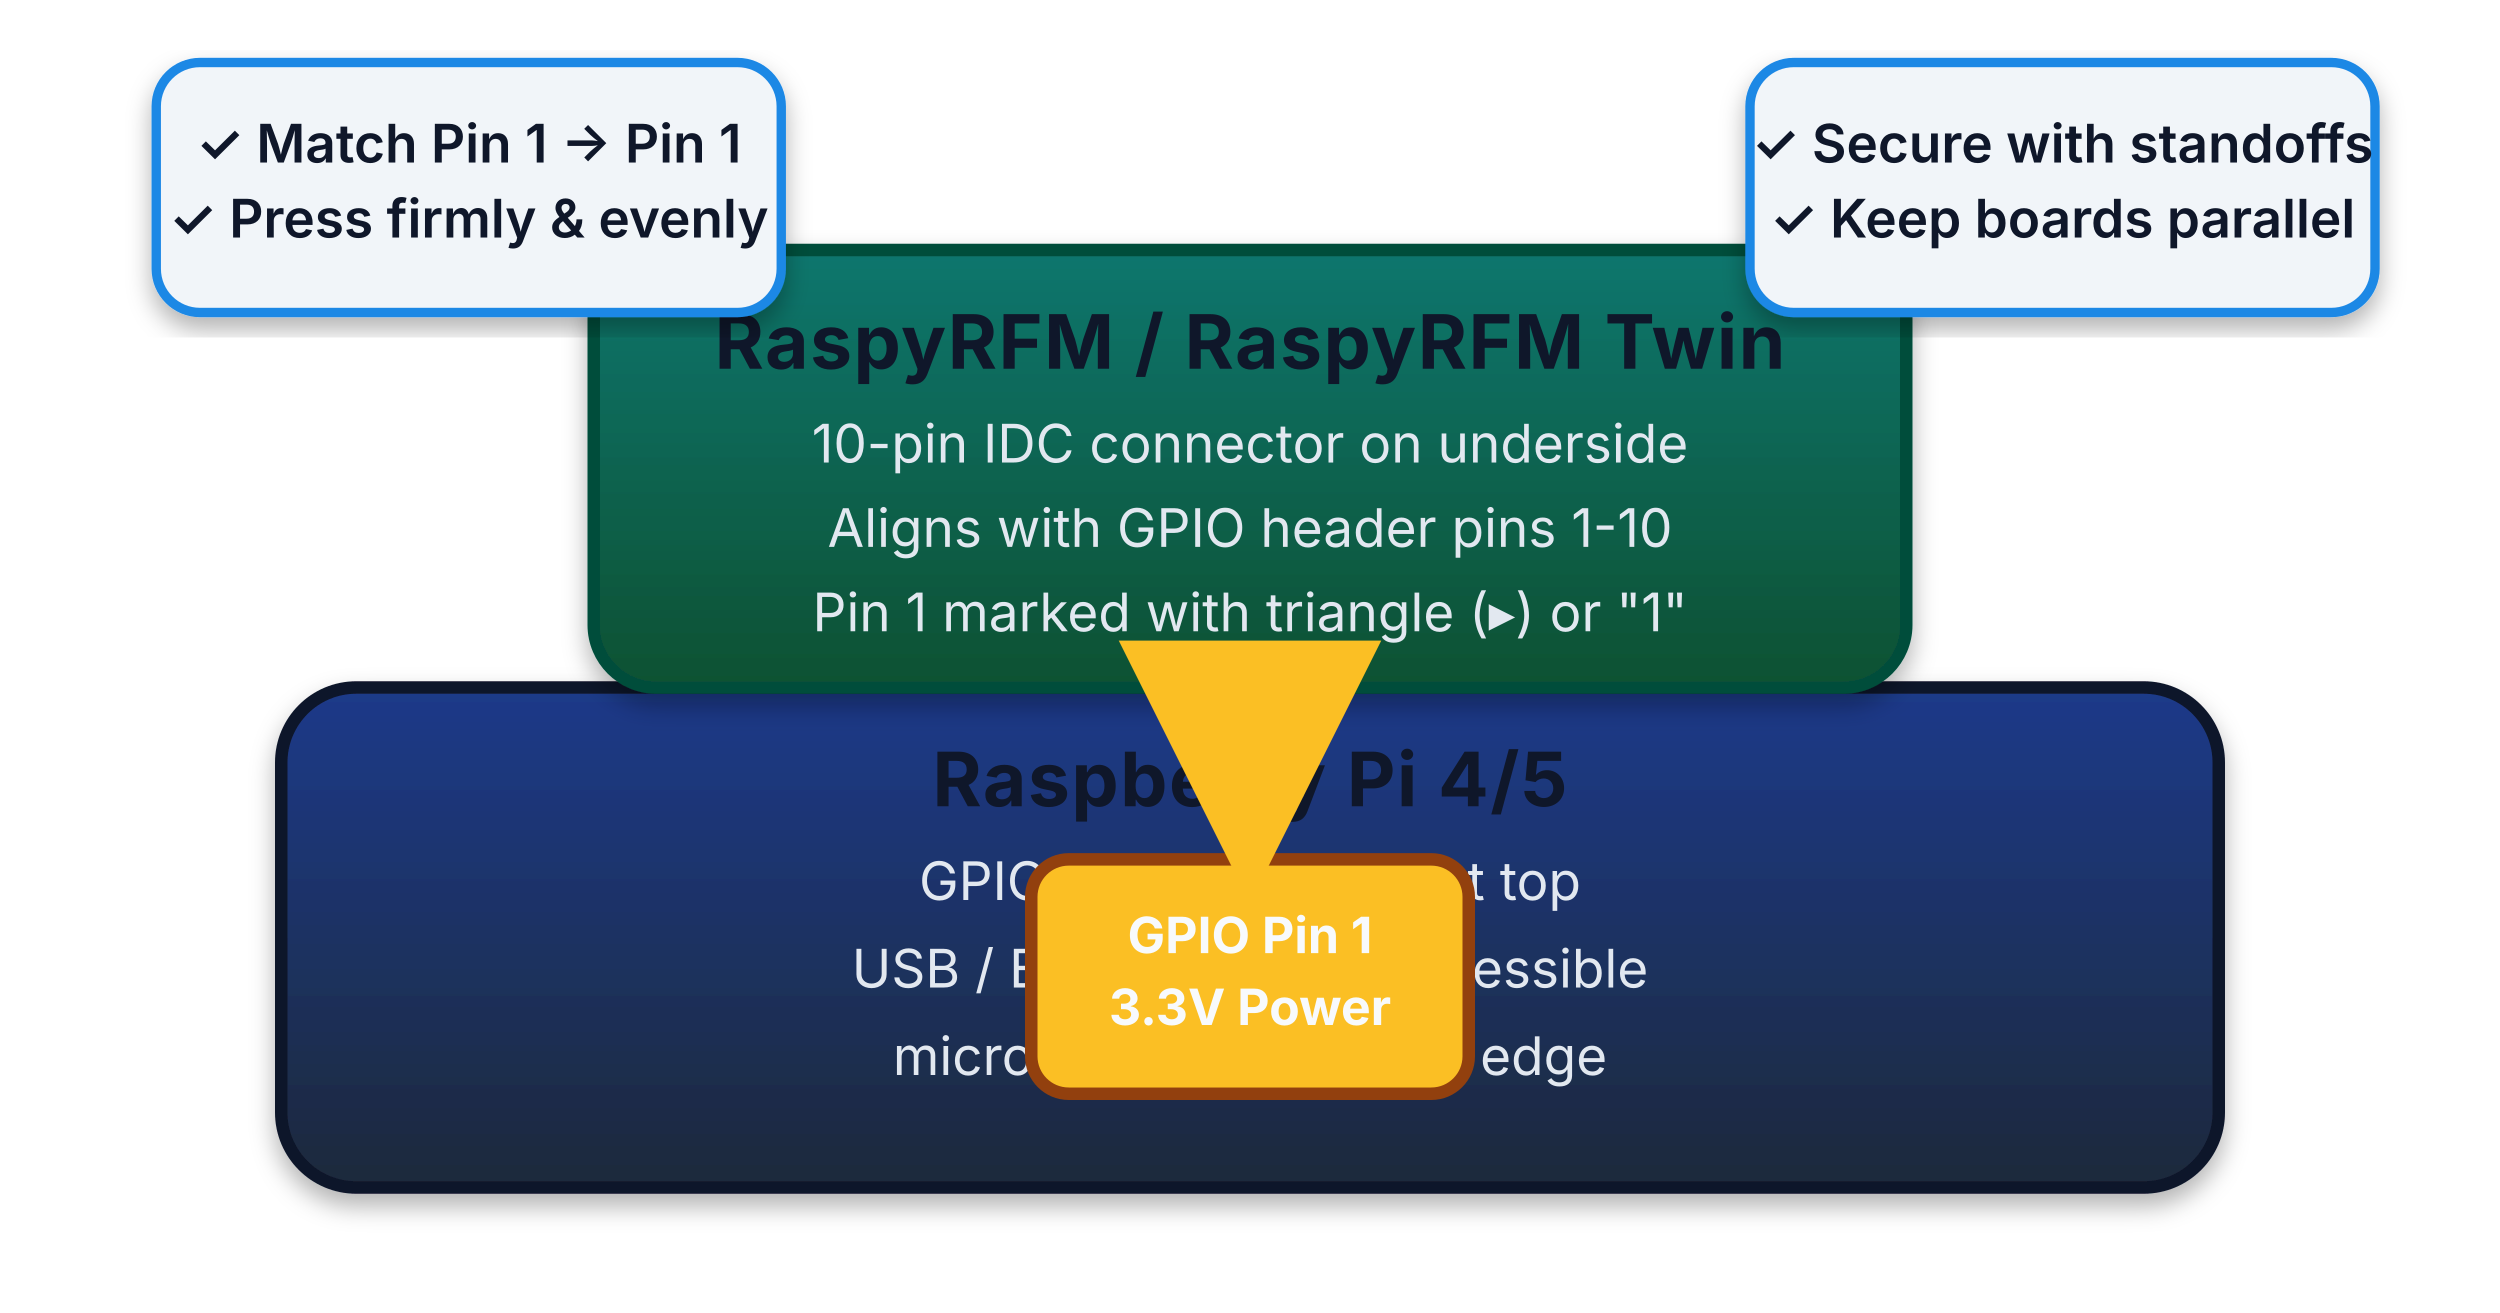
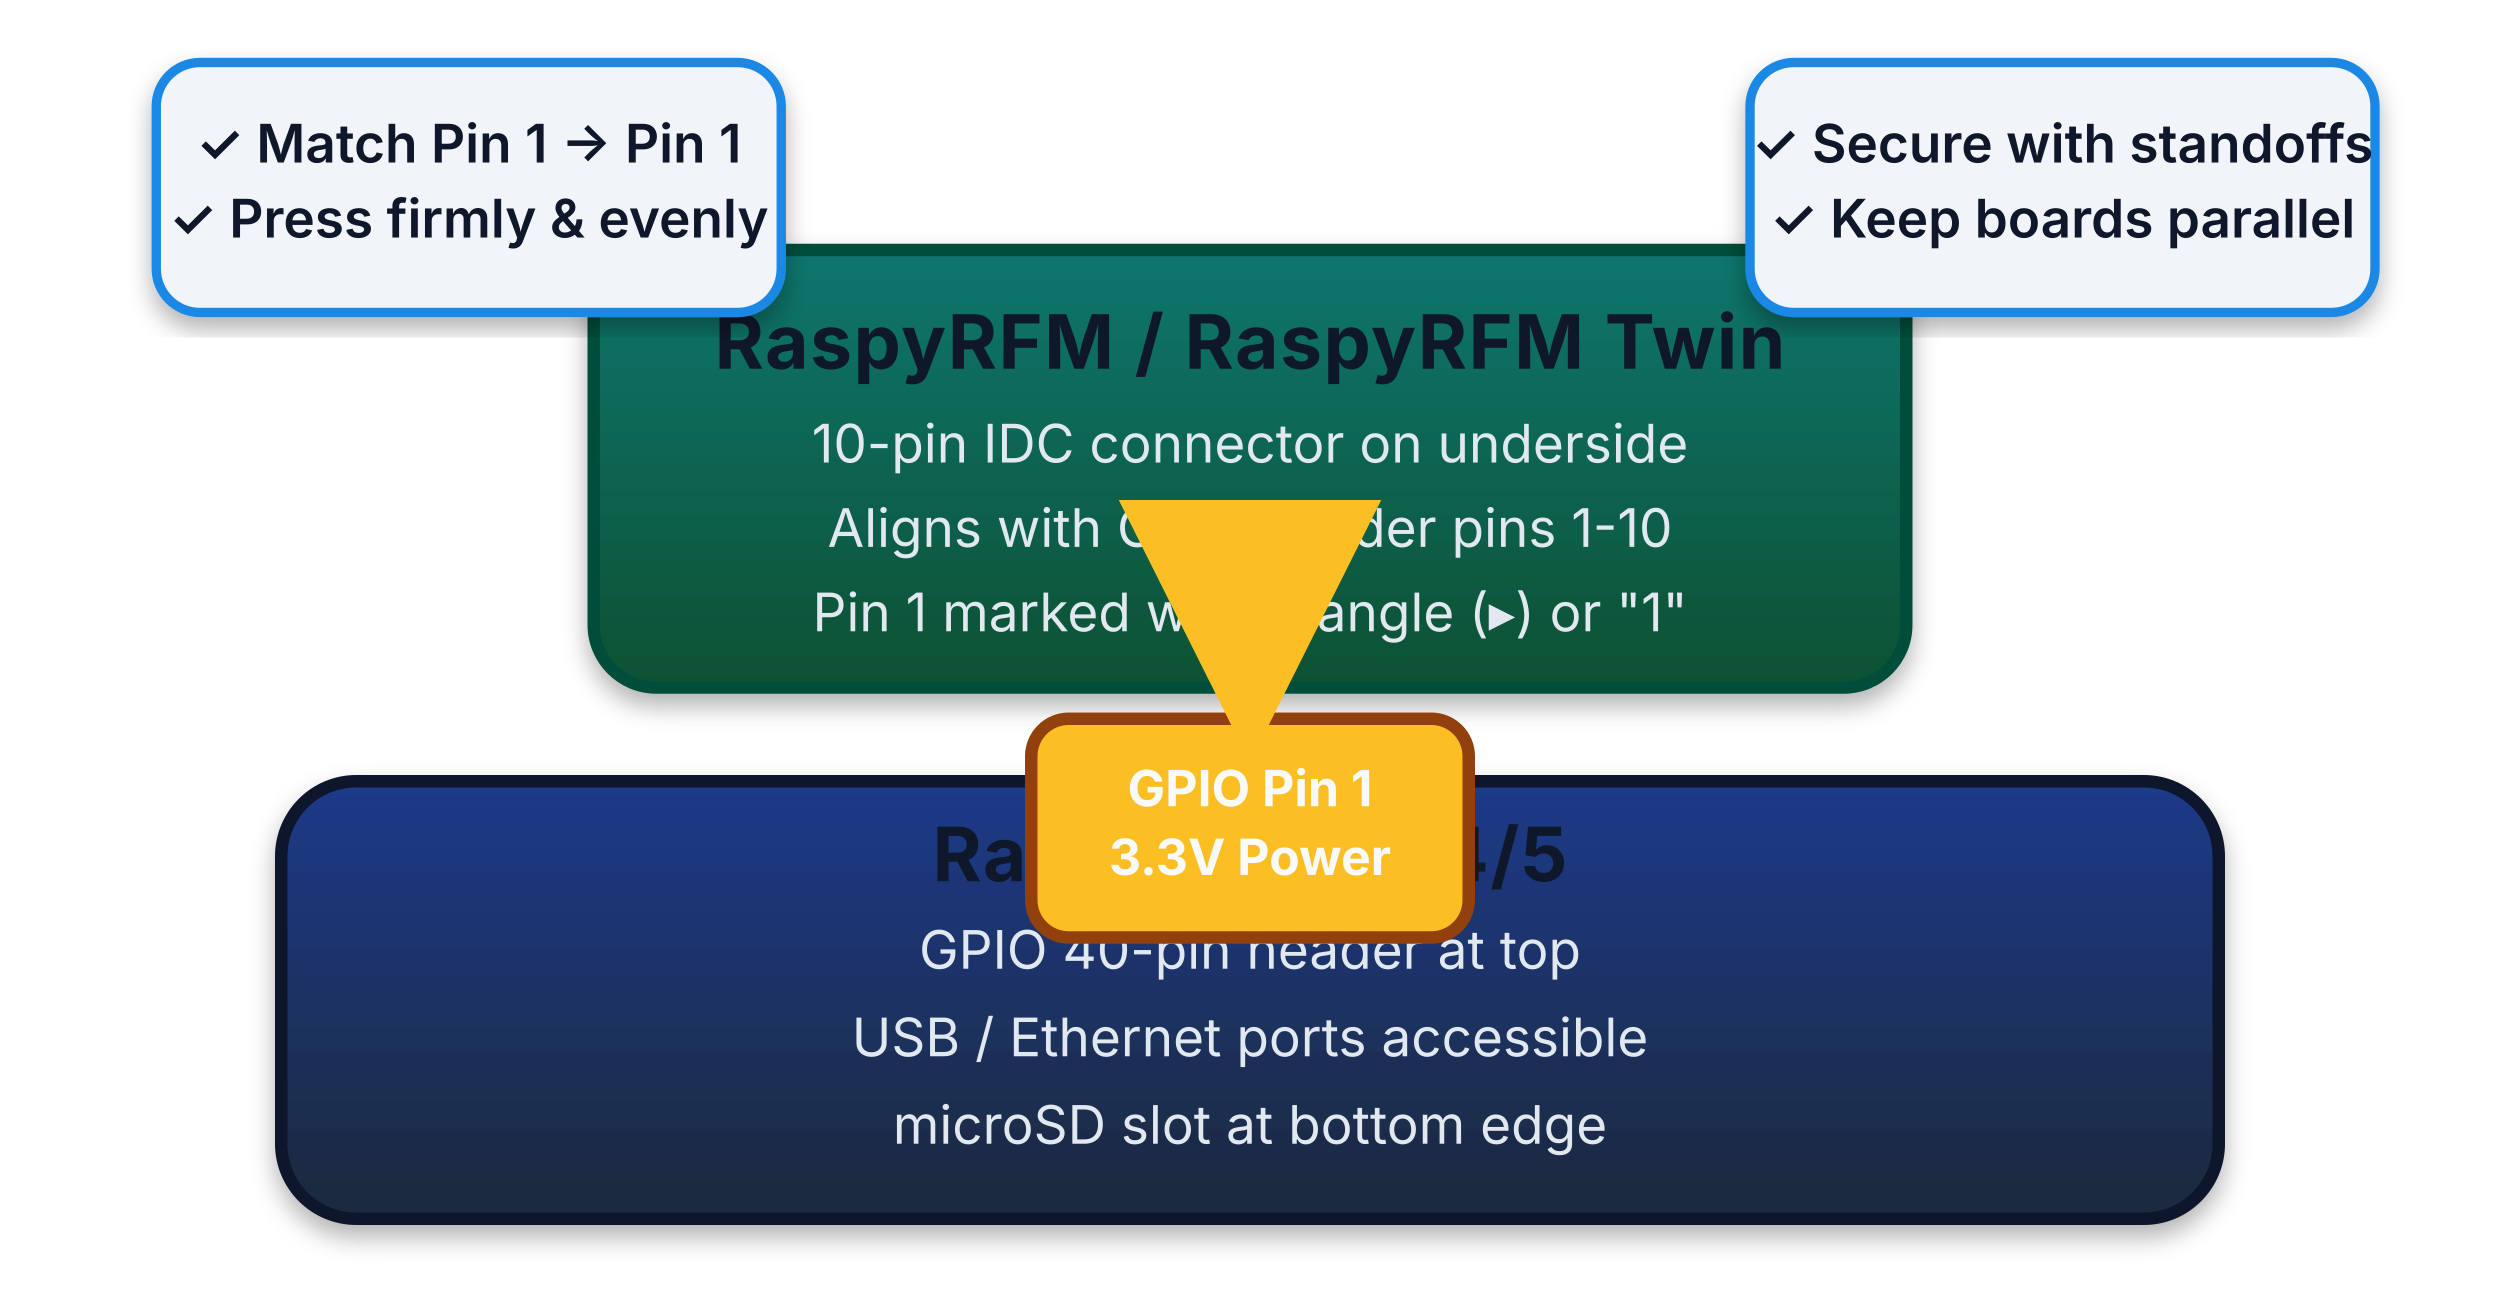
<svg xmlns="http://www.w3.org/2000/svg" viewBox="0 0 800 420" role="img" aria-labelledby="title desc">
  <defs>
    <linearGradient id="piBody" x1="0" y1="0" x2="0" y2="1">
      <stop offset="0%" stop-color="#1e3a8a" />
      <stop offset="100%" stop-color="#1e293b" />
    </linearGradient>
    <linearGradient id="moduleBody" x1="0" y1="0" x2="0" y2="1">
      <stop offset="0%" stop-color="#0f766e" />
      <stop offset="100%" stop-color="#0f5132" />
    </linearGradient>
    <style>
      text { font-family: 'Inter', -apple-system, BlinkMacSystemFont, 'Segoe UI', Roboto, sans-serif; fill: #0f172a; }
      .caption { font-size: 24px; font-weight: 700; letter-spacing: 0.02em; }
      .label { font-size: 17px; fill: #e2e8f0; }
      .callout { font-size: 17px; fill: #0f172a; font-weight: 600; }
      .pinlabel { font-size: 16px; fill: #f8fafc; font-weight: 700; }
    </style>
    <filter id="shadow">
      <feGaussianBlur in="SourceAlpha" stdDeviation="4" />
      <feOffset dx="0" dy="4" result="offsetblur" />
      <feComponentTransfer>
        <feFuncA type="linear" slope="0.3" />
      </feComponentTransfer>
      <feMerge>
        <feMergeNode />
        <feMergeNode in="SourceGraphic" />
      </feMerge>
    </filter>
    <marker id="arrow" viewBox="0 0 12 12" refX="10" refY="6" markerUnits="strokeWidth" markerWidth="12" markerHeight="12" orient="auto">
      <path d="M0 0 L12 6 L0 12 z" fill="#fbbf24" />
    </marker>
  </defs>
-   <rect x="90" y="220" width="620" height="160" rx="24" fill="url(#piBody)" stroke="#0f172a" stroke-width="4" filter="url(#shadow)" />
-   <text x="400" y="258" text-anchor="middle" class="caption" fill="#dbeafe">Raspberry Pi 4/5</text>
-   <text x="400" y="288" text-anchor="middle" class="label">GPIO 40-pin header at top</text>
-   <text x="400" y="316" text-anchor="middle" class="label">USB / Ethernet ports accessible</text>
-   <text x="400" y="344" text-anchor="middle" class="label">microSD slot at bottom edge</text>
+   <rect x="90" y="250" width="620" height="140" rx="24" fill="url(#piBody)" stroke="#0f172a" stroke-width="4" filter="url(#shadow)" />
+   <text x="400" y="282" text-anchor="middle" class="caption" fill="#dbeafe">Raspberry Pi 4/5</text>
+   <text x="400" y="310" text-anchor="middle" class="label">GPIO 40-pin header at top</text>
+   <text x="400" y="338" text-anchor="middle" class="label">USB / Ethernet ports accessible</text>
+   <text x="400" y="366" text-anchor="middle" class="label">microSD slot at bottom edge</text>
  <g transform="translate(190,80)">
    <rect x="0" y="0" width="420" height="140" rx="20" fill="url(#moduleBody)" stroke="#064e3b" stroke-width="4" filter="url(#shadow)" />
    <text x="210" y="38" text-anchor="middle" class="caption" fill="#bbf7d0">RaspyRFM / RaspyRFM Twin</text>
    <text x="210" y="68" text-anchor="middle" class="label" fill="#d1fae5">10-pin IDC connector on underside</text>
    <text x="210" y="95" text-anchor="middle" class="label" fill="#d1fae5">Aligns with GPIO header pins 1-10</text>
    <text x="210" y="122" text-anchor="middle" class="label" fill="#d1fae5">Pin 1 marked with triangle (▸) or "1"</text>
  </g>
-   <rect x="330" y="275" width="140" height="75" rx="12" fill="#fbbf24" stroke="#92400e" stroke-width="4" />
-   <text x="400" y="305" text-anchor="middle" class="pinlabel" fill="#78350f">GPIO Pin 1</text>
-   <text x="400" y="328" text-anchor="middle" class="pinlabel" fill="#78350f">3.3V Power</text>
-   <path d="M400 220 L400 275" stroke="#fbbf24" stroke-width="7" stroke-linecap="round" marker-end="url(#arrow)" />
+   <rect x="330" y="230" width="140" height="70" rx="12" fill="#fbbf24" stroke="#92400e" stroke-width="4" />
+   <text x="400" y="258" text-anchor="middle" class="pinlabel" fill="#78350f">GPIO Pin 1</text>
+   <text x="400" y="280" text-anchor="middle" class="pinlabel" fill="#78350f">3.3V Power</text>
+   <path d="M400 220 L400 230" stroke="#fbbf24" stroke-width="7" stroke-linecap="round" marker-end="url(#arrow)" />
  <g transform="translate(50,20)">
    <rect x="0" y="0" width="200" height="80" rx="14" fill="#f1f5f9" stroke="#1e88e5" stroke-width="3" filter="url(#shadow)" />
    <text x="100" y="32" text-anchor="middle" class="callout">✓ Match Pin 1 → Pin 1</text>
    <text x="100" y="56" text-anchor="middle" class="callout">✓ Press firmly &amp; evenly</text>
  </g>
  <g transform="translate(560,20)">
    <rect x="0" y="0" width="200" height="80" rx="14" fill="#f1f5f9" stroke="#1e88e5" stroke-width="3" filter="url(#shadow)" />
    <text x="100" y="32" text-anchor="middle" class="callout">✓ Secure with standoffs</text>
    <text x="100" y="56" text-anchor="middle" class="callout">✓ Keep boards parallel</text>
  </g>
</svg>
